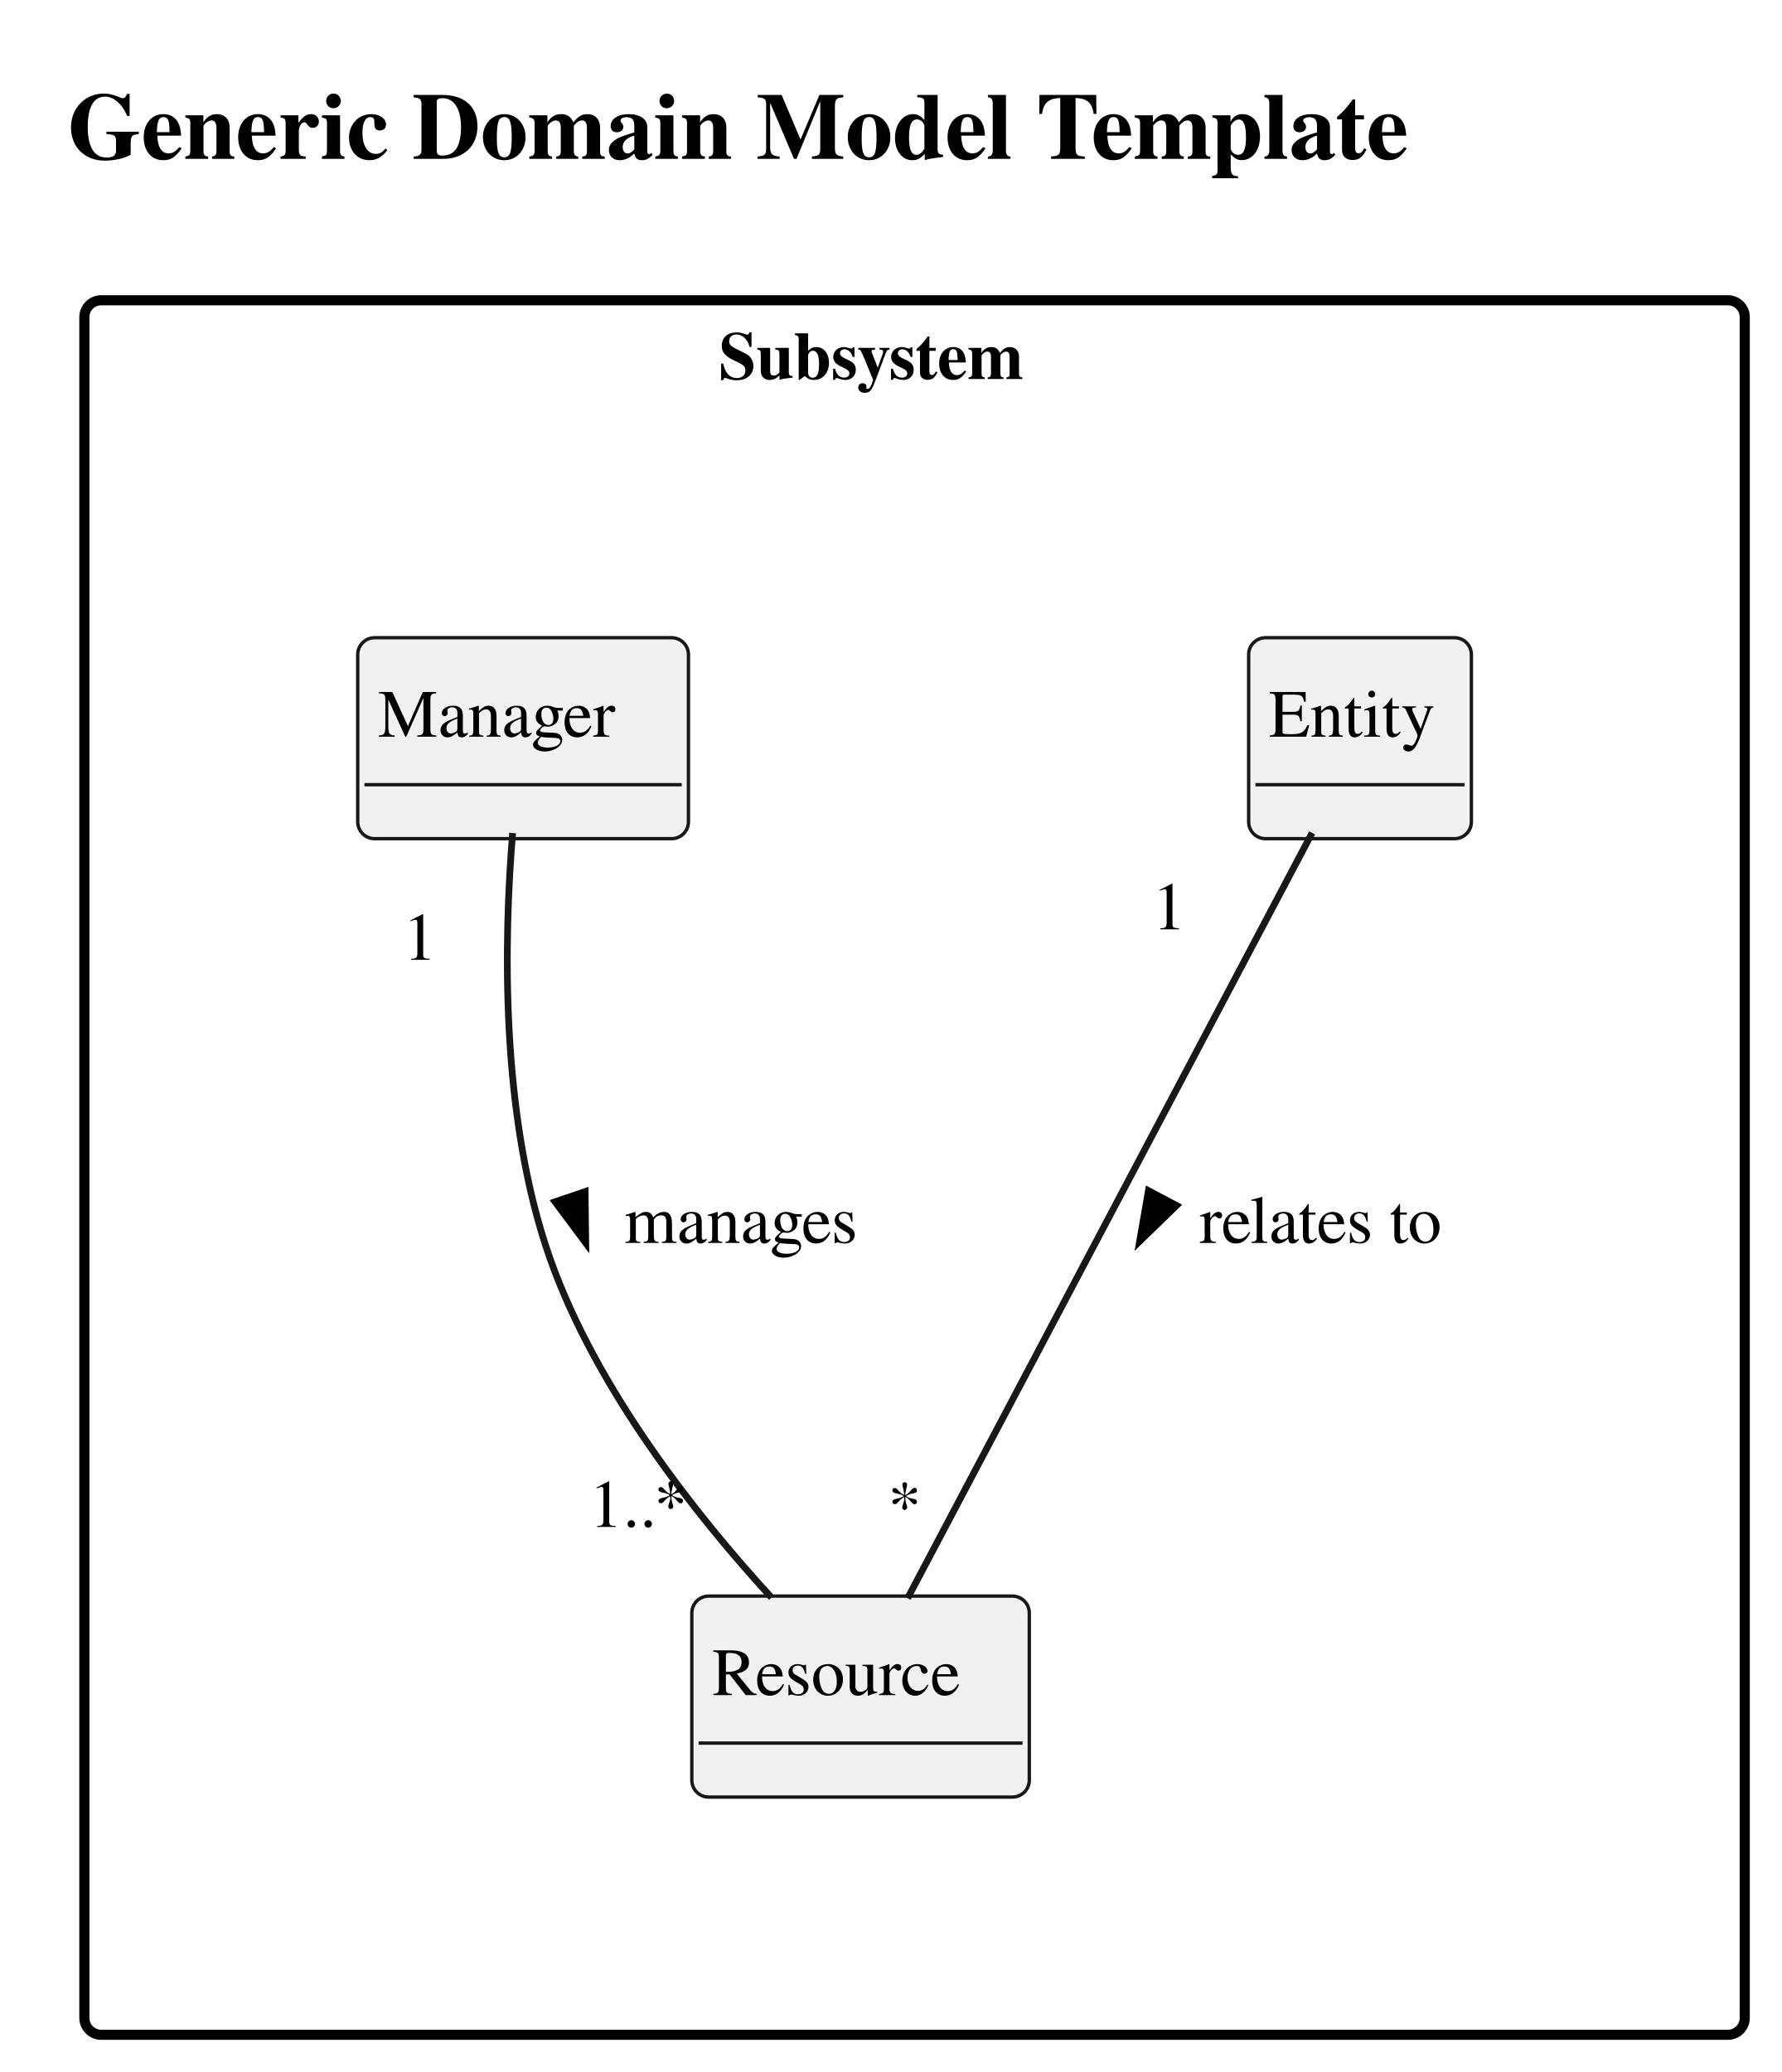
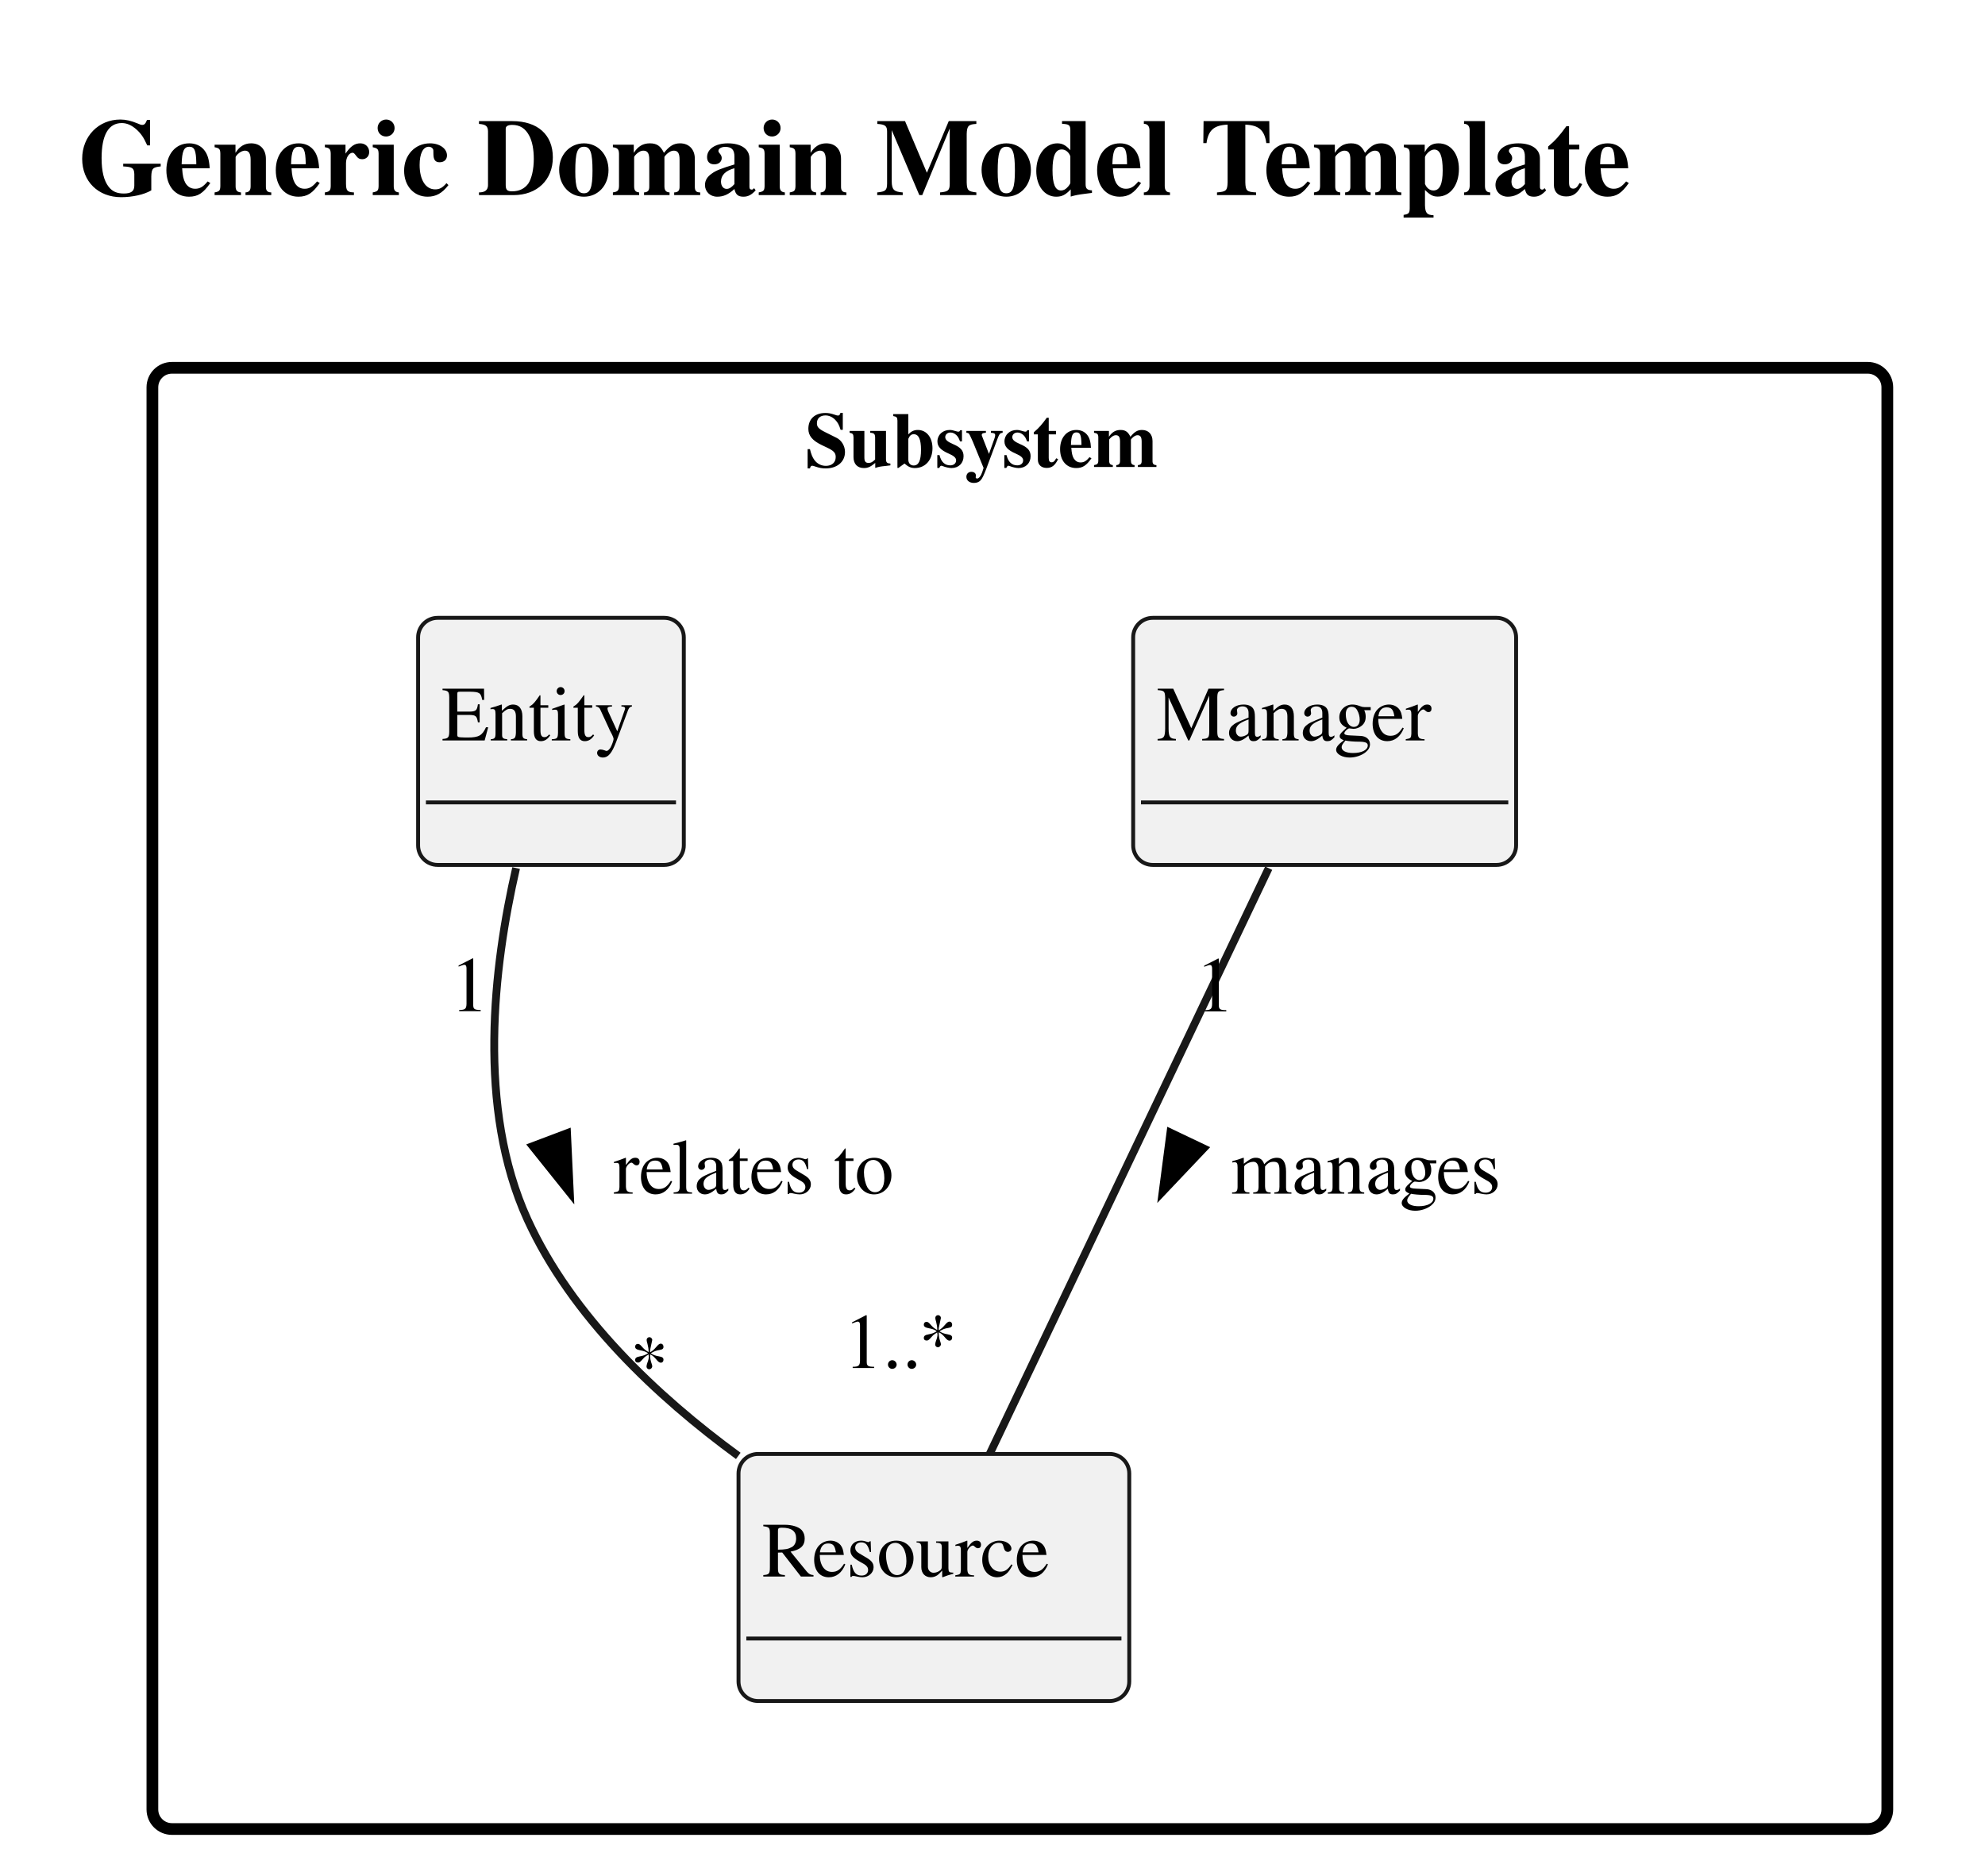
- <svg xmlns="http://www.w3.org/2000/svg" contentStyleType="text/css" height="307px" preserveAspectRatio="none" style="width:264px;height:307px;background:#FFFFFF;" version="1.1" viewBox="0 0 264 307" width="264px" zoomAndPan="magnify">
+ <svg xmlns="http://www.w3.org/2000/svg" contentStyleType="text/css" height="240px" preserveAspectRatio="none" style="width:254px;height:240px;background:#FFFFFF;" version="1.1" viewBox="0 0 254 240" width="254px" zoomAndPan="magnify">
  <defs />
  <g>
-     <text fill="#000000" font-family="Times" font-size="14" font-weight="bold" lengthAdjust="spacing" textLength="236" x="10" y="23.535">Generic Domain Model Template</text>
+     <text fill="#000000" font-family="Times" font-size="14" font-weight="bold" lengthAdjust="spacing" textLength="226" x="10" y="24.966">Generic Domain Model Template</text>
    <g id="cluster_Subsystem">
-       <rect fill="none" height="257" rx="2.5" ry="2.5" style="stroke:#000000;stroke-width:1.5;" width="246" x="12.5" y="44.488" />
-       <text fill="#000000" font-family="Times" font-size="10" font-weight="bold" lengthAdjust="spacing" textLength="58" x="106.5" y="56.156">Subsystem</text>
+       <rect fill="none" height="187" rx="2.5" ry="2.5" style="stroke:#000000;stroke-width:1.5;" width="222" x="19.5" y="47.068" />
+       <text fill="#000000" font-family="Times" font-size="10" font-weight="bold" lengthAdjust="spacing" textLength="55" x="103" y="59.758">Subsystem</text>
    </g>
    <g id="elem_Manager">
-       <rect codeLine="13" fill="#F1F1F1" height="29.777" id="Manager" rx="2.5" ry="2.5" style="stroke:#181818;stroke-width:0.5;" width="49" x="53" y="94.488" />
-       <text fill="#000000" font-family="Times" font-size="10" lengthAdjust="spacing" textLength="43" x="56" y="109.156">Manager</text>
-       <line style="stroke:#181818;stroke-width:0.5;" x1="54" x2="101" y1="116.266" y2="116.266" />
+       <rect codeLine="13" fill="#F1F1F1" height="31.62" id="Manager" rx="2.5" ry="2.5" style="stroke:#181818;stroke-width:0.5;" width="49" x="145" y="79.068" />
+       <text fill="#000000" font-family="Times" font-size="10" lengthAdjust="spacing" textLength="43" x="148" y="94.758">Manager</text>
+       <line style="stroke:#181818;stroke-width:0.5;" x1="146" x2="193" y1="102.688" y2="102.688" />
    </g>
    <g id="elem_Resource">
-       <rect codeLine="16" fill="#F1F1F1" height="29.777" id="Resource" rx="2.5" ry="2.5" style="stroke:#181818;stroke-width:0.5;" width="50" x="102.5" y="236.488" />
-       <text fill="#000000" font-family="Times" font-size="10" lengthAdjust="spacing" textLength="44" x="105.5" y="251.156">Resource</text>
-       <line style="stroke:#181818;stroke-width:0.5;" x1="103.5" x2="151.5" y1="258.266" y2="258.266" />
+       <rect codeLine="16" fill="#F1F1F1" height="31.62" id="Resource" rx="2.5" ry="2.5" style="stroke:#181818;stroke-width:0.5;" width="50" x="94.5" y="186.068" />
+       <text fill="#000000" font-family="Times" font-size="10" lengthAdjust="spacing" textLength="44" x="97.5" y="201.758">Resource</text>
+       <line style="stroke:#181818;stroke-width:0.5;" x1="95.5" x2="143.5" y1="209.688" y2="209.688" />
    </g>
    <g id="elem_Entity">
-       <rect codeLine="19" fill="#F1F1F1" height="29.777" id="Entity" rx="2.5" ry="2.5" style="stroke:#181818;stroke-width:0.5;" width="33" x="185" y="94.488" />
-       <text fill="#000000" font-family="Times" font-size="10" lengthAdjust="spacing" textLength="27" x="188" y="109.156">Entity</text>
-       <line style="stroke:#181818;stroke-width:0.5;" x1="186" x2="217" y1="116.266" y2="116.266" />
+       <rect codeLine="19" fill="#F1F1F1" height="31.62" id="Entity" rx="2.5" ry="2.5" style="stroke:#181818;stroke-width:0.5;" width="34" x="53.5" y="79.068" />
+       <text fill="#000000" font-family="Times" font-size="10" lengthAdjust="spacing" textLength="28" x="56.5" y="94.758">Entity</text>
+       <line style="stroke:#181818;stroke-width:0.5;" x1="54.5" x2="86.5" y1="102.688" y2="102.688" />
    </g>
    <g id="link_Manager_Resource">
-       <path codeLine="22" d="M75.95,123.428 C74.66,139.058 74.06,165.418 81.5,186.488 C88.39,205.998 103.32,224.728 114.31,236.718 " fill="none" id="Manager-Resource" style="stroke:#181818;stroke-width:1.0;" />
-       <polygon fill="#000000" points="86.783,184.166,86.689,176.558,82.235,178.066,86.783,184.166" style="stroke:#000000;stroke-width:1.0;" />
-       <text fill="#000000" font-family="Times" font-size="10" lengthAdjust="spacing" textLength="44" x="92.5" y="184.156">manages</text>
-       <text fill="#000000" font-family="Times" font-size="10" lengthAdjust="spacing" textLength="6" x="59.712" y="142.211">1</text>
-       <text fill="#000000" font-family="Times" font-size="10" lengthAdjust="spacing" textLength="17" x="87.278" y="226.243">1..*</text>
+       <path codeLine="22" d="M162.34,111.108 C152.83,131.068 136.15,166.108 126.65,186.048 " fill="none" id="Manager-Resource" style="stroke:#181818;stroke-width:1.0;" />
+       <polygon fill="#000000" points="148.78,152.489,154.014,146.967,149.769,144.945,148.78,152.489" style="stroke:#000000;stroke-width:1.0;" />
+       <text fill="#000000" font-family="Times" font-size="10" lengthAdjust="spacing" textLength="44" x="157.5" y="152.758">manages</text>
+       <text fill="#000000" font-family="Times" font-size="10" lengthAdjust="spacing" textLength="6" x="152.975" y="129.43">1</text>
+       <text fill="#000000" font-family="Times" font-size="10" lengthAdjust="spacing" textLength="18" x="107.922" y="175.067">1..*</text>
    </g>
    <g id="link_Entity_Resource">
-       <path codeLine="23" d="M194.4,123.408 C180.22,150.238 148.54,210.188 134.47,236.808 " fill="none" id="Entity-Resource" style="stroke:#181818;stroke-width:1.0;" />
-       <polygon fill="#000000" points="168.851,183.913,174.311,178.614,170.153,176.417,168.851,183.913" style="stroke:#000000;stroke-width:1.0;" />
-       <text fill="#000000" font-family="Times" font-size="10" lengthAdjust="spacing" textLength="47" x="177.72" y="184.156">relates to</text>
-       <text fill="#000000" font-family="Times" font-size="10" lengthAdjust="spacing" textLength="6" x="170.725" y="137.686">1</text>
-       <text fill="#000000" font-family="Times" font-size="10" lengthAdjust="spacing" textLength="5" x="131.537" y="226.374">*</text>
+       <path codeLine="23" d="M66.04,111.088 C63.14,123.688 61,141.838 67.5,156.068 C73.16,168.448 84.09,178.728 94.47,186.318 " fill="none" id="Entity-Resource" style="stroke:#181818;stroke-width:1.0;" />
+       <polygon fill="#000000" points="72.914,152.62,72.555,145.02,68.157,146.682,72.914,152.62" style="stroke:#000000;stroke-width:1.0;" />
+       <text fill="#000000" font-family="Times" font-size="10" lengthAdjust="spacing" textLength="47" x="78.5" y="152.758">relates to</text>
+       <text fill="#000000" font-family="Times" font-size="10" lengthAdjust="spacing" textLength="6" x="57.569" y="129.403">1</text>
+       <text fill="#000000" font-family="Times" font-size="10" lengthAdjust="spacing" textLength="6" x="80.587" y="177.891">*</text>
    </g>
  </g>
</svg>
